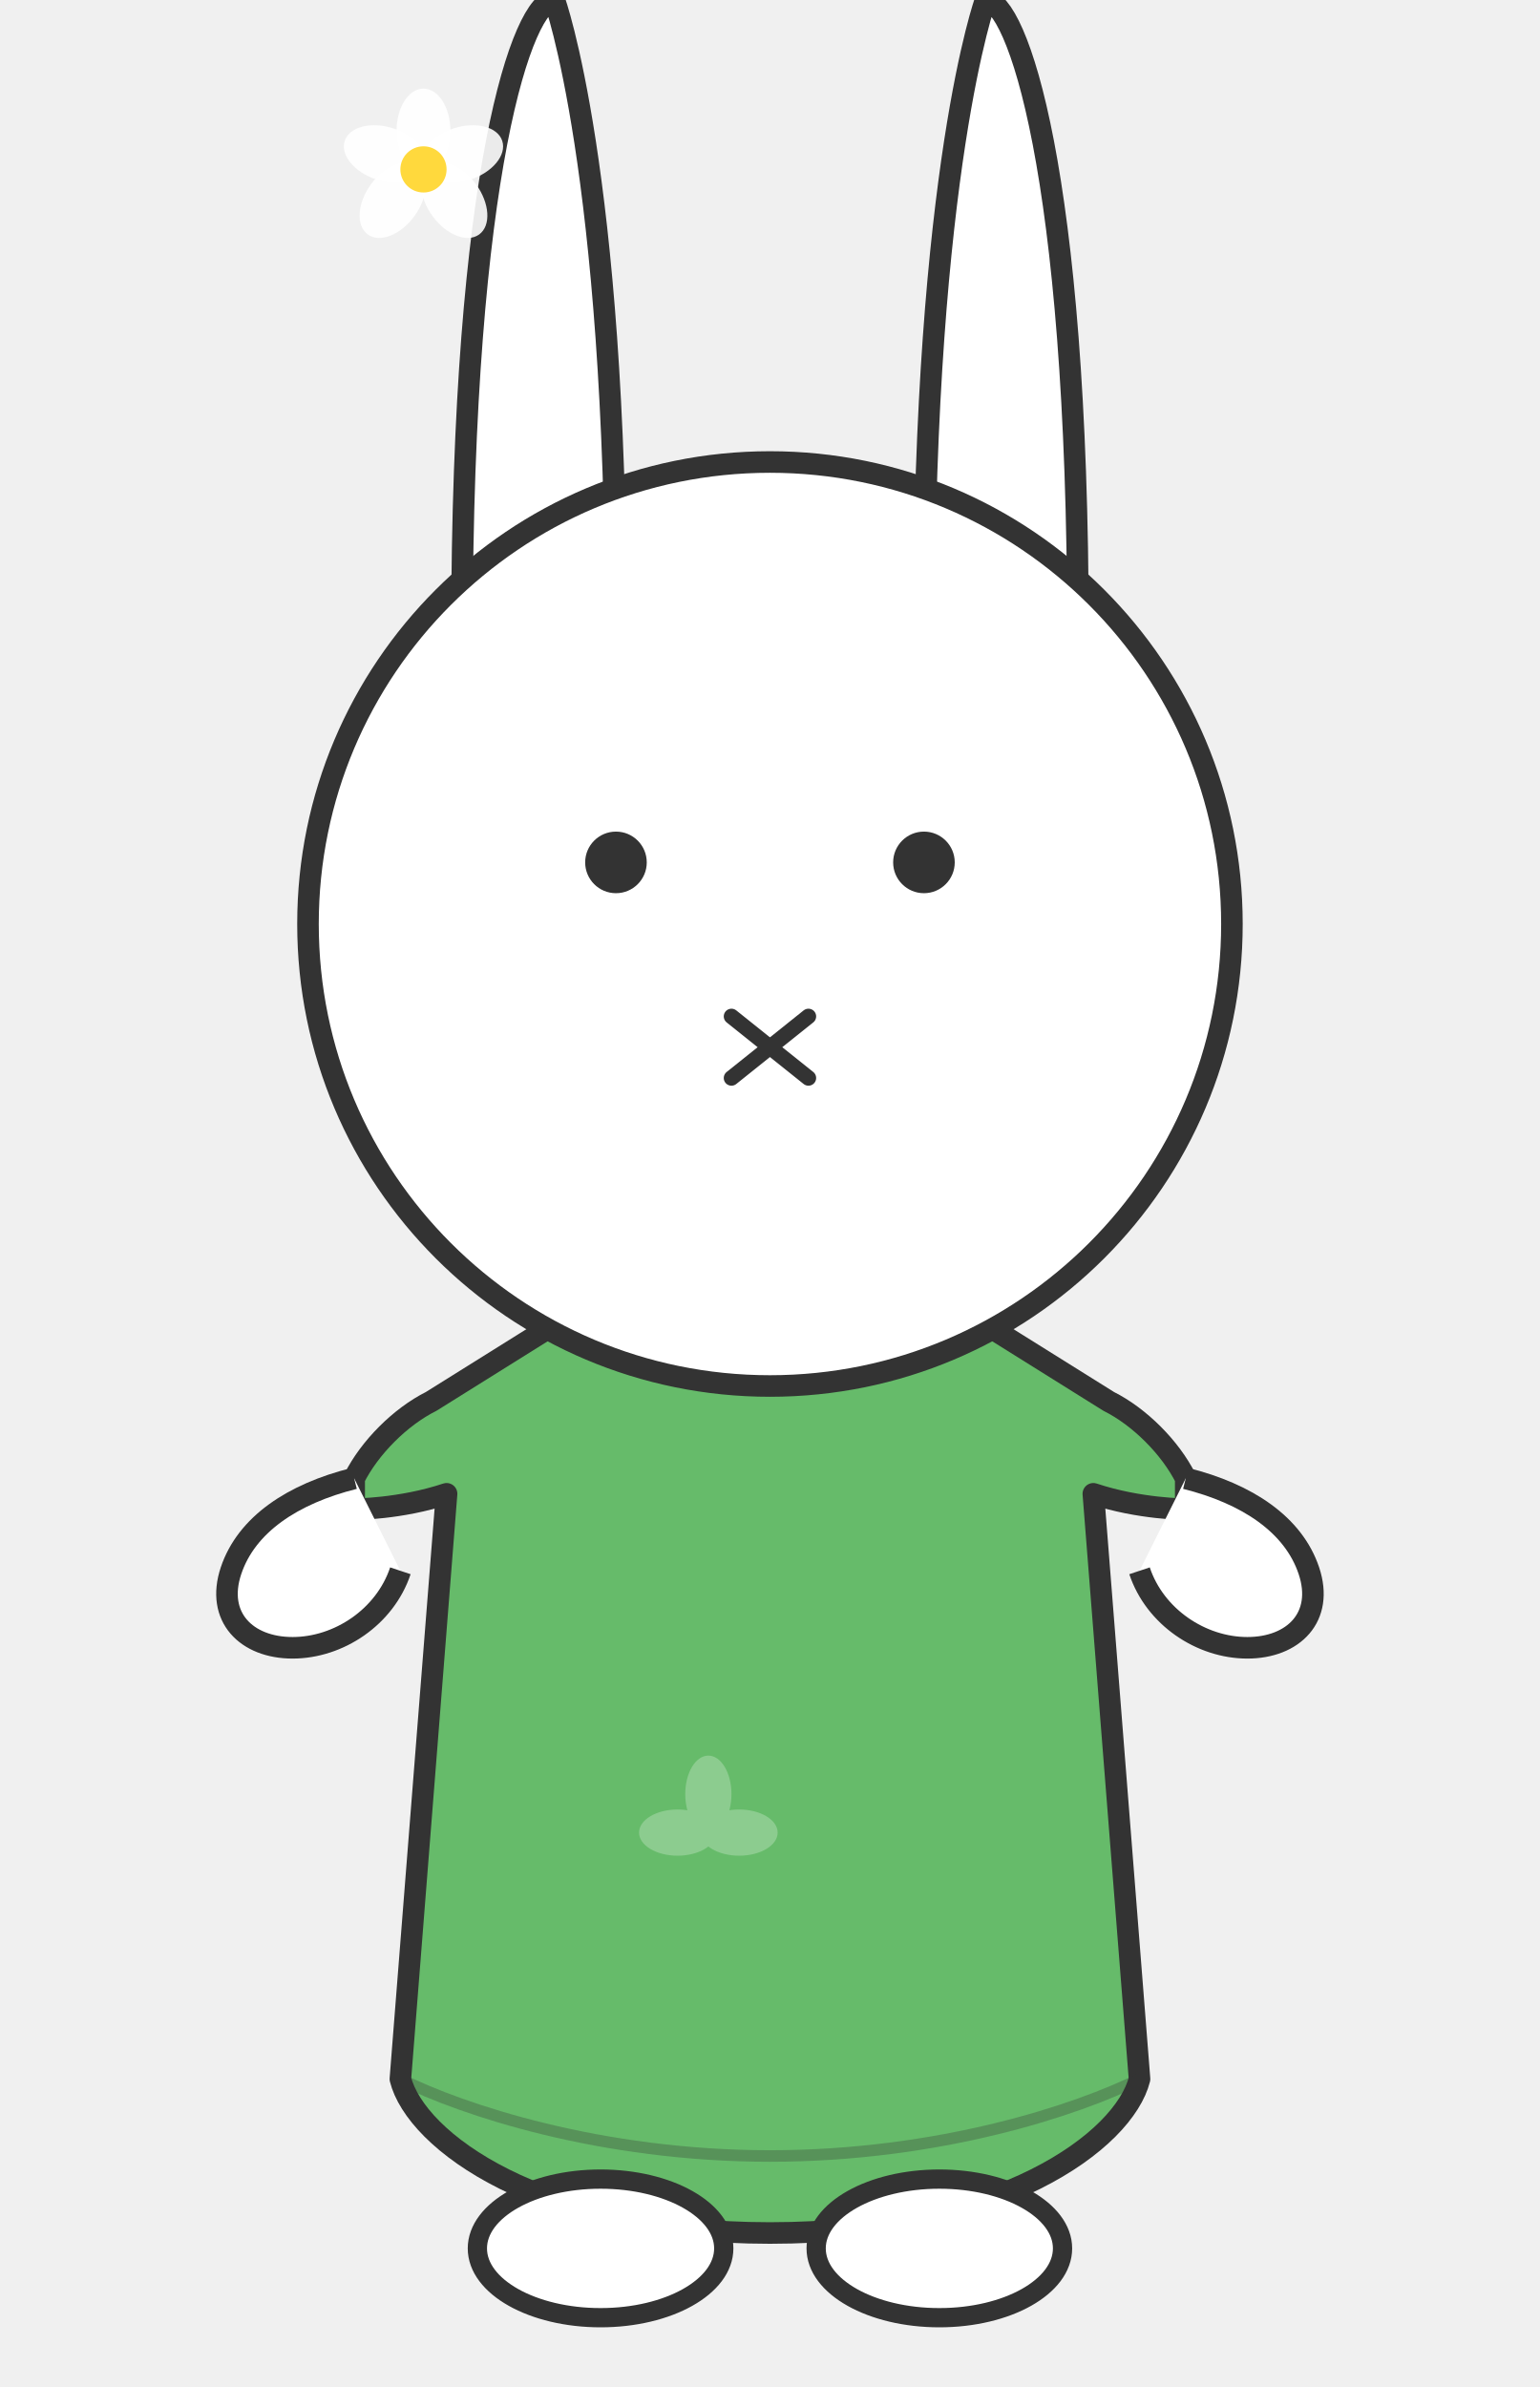
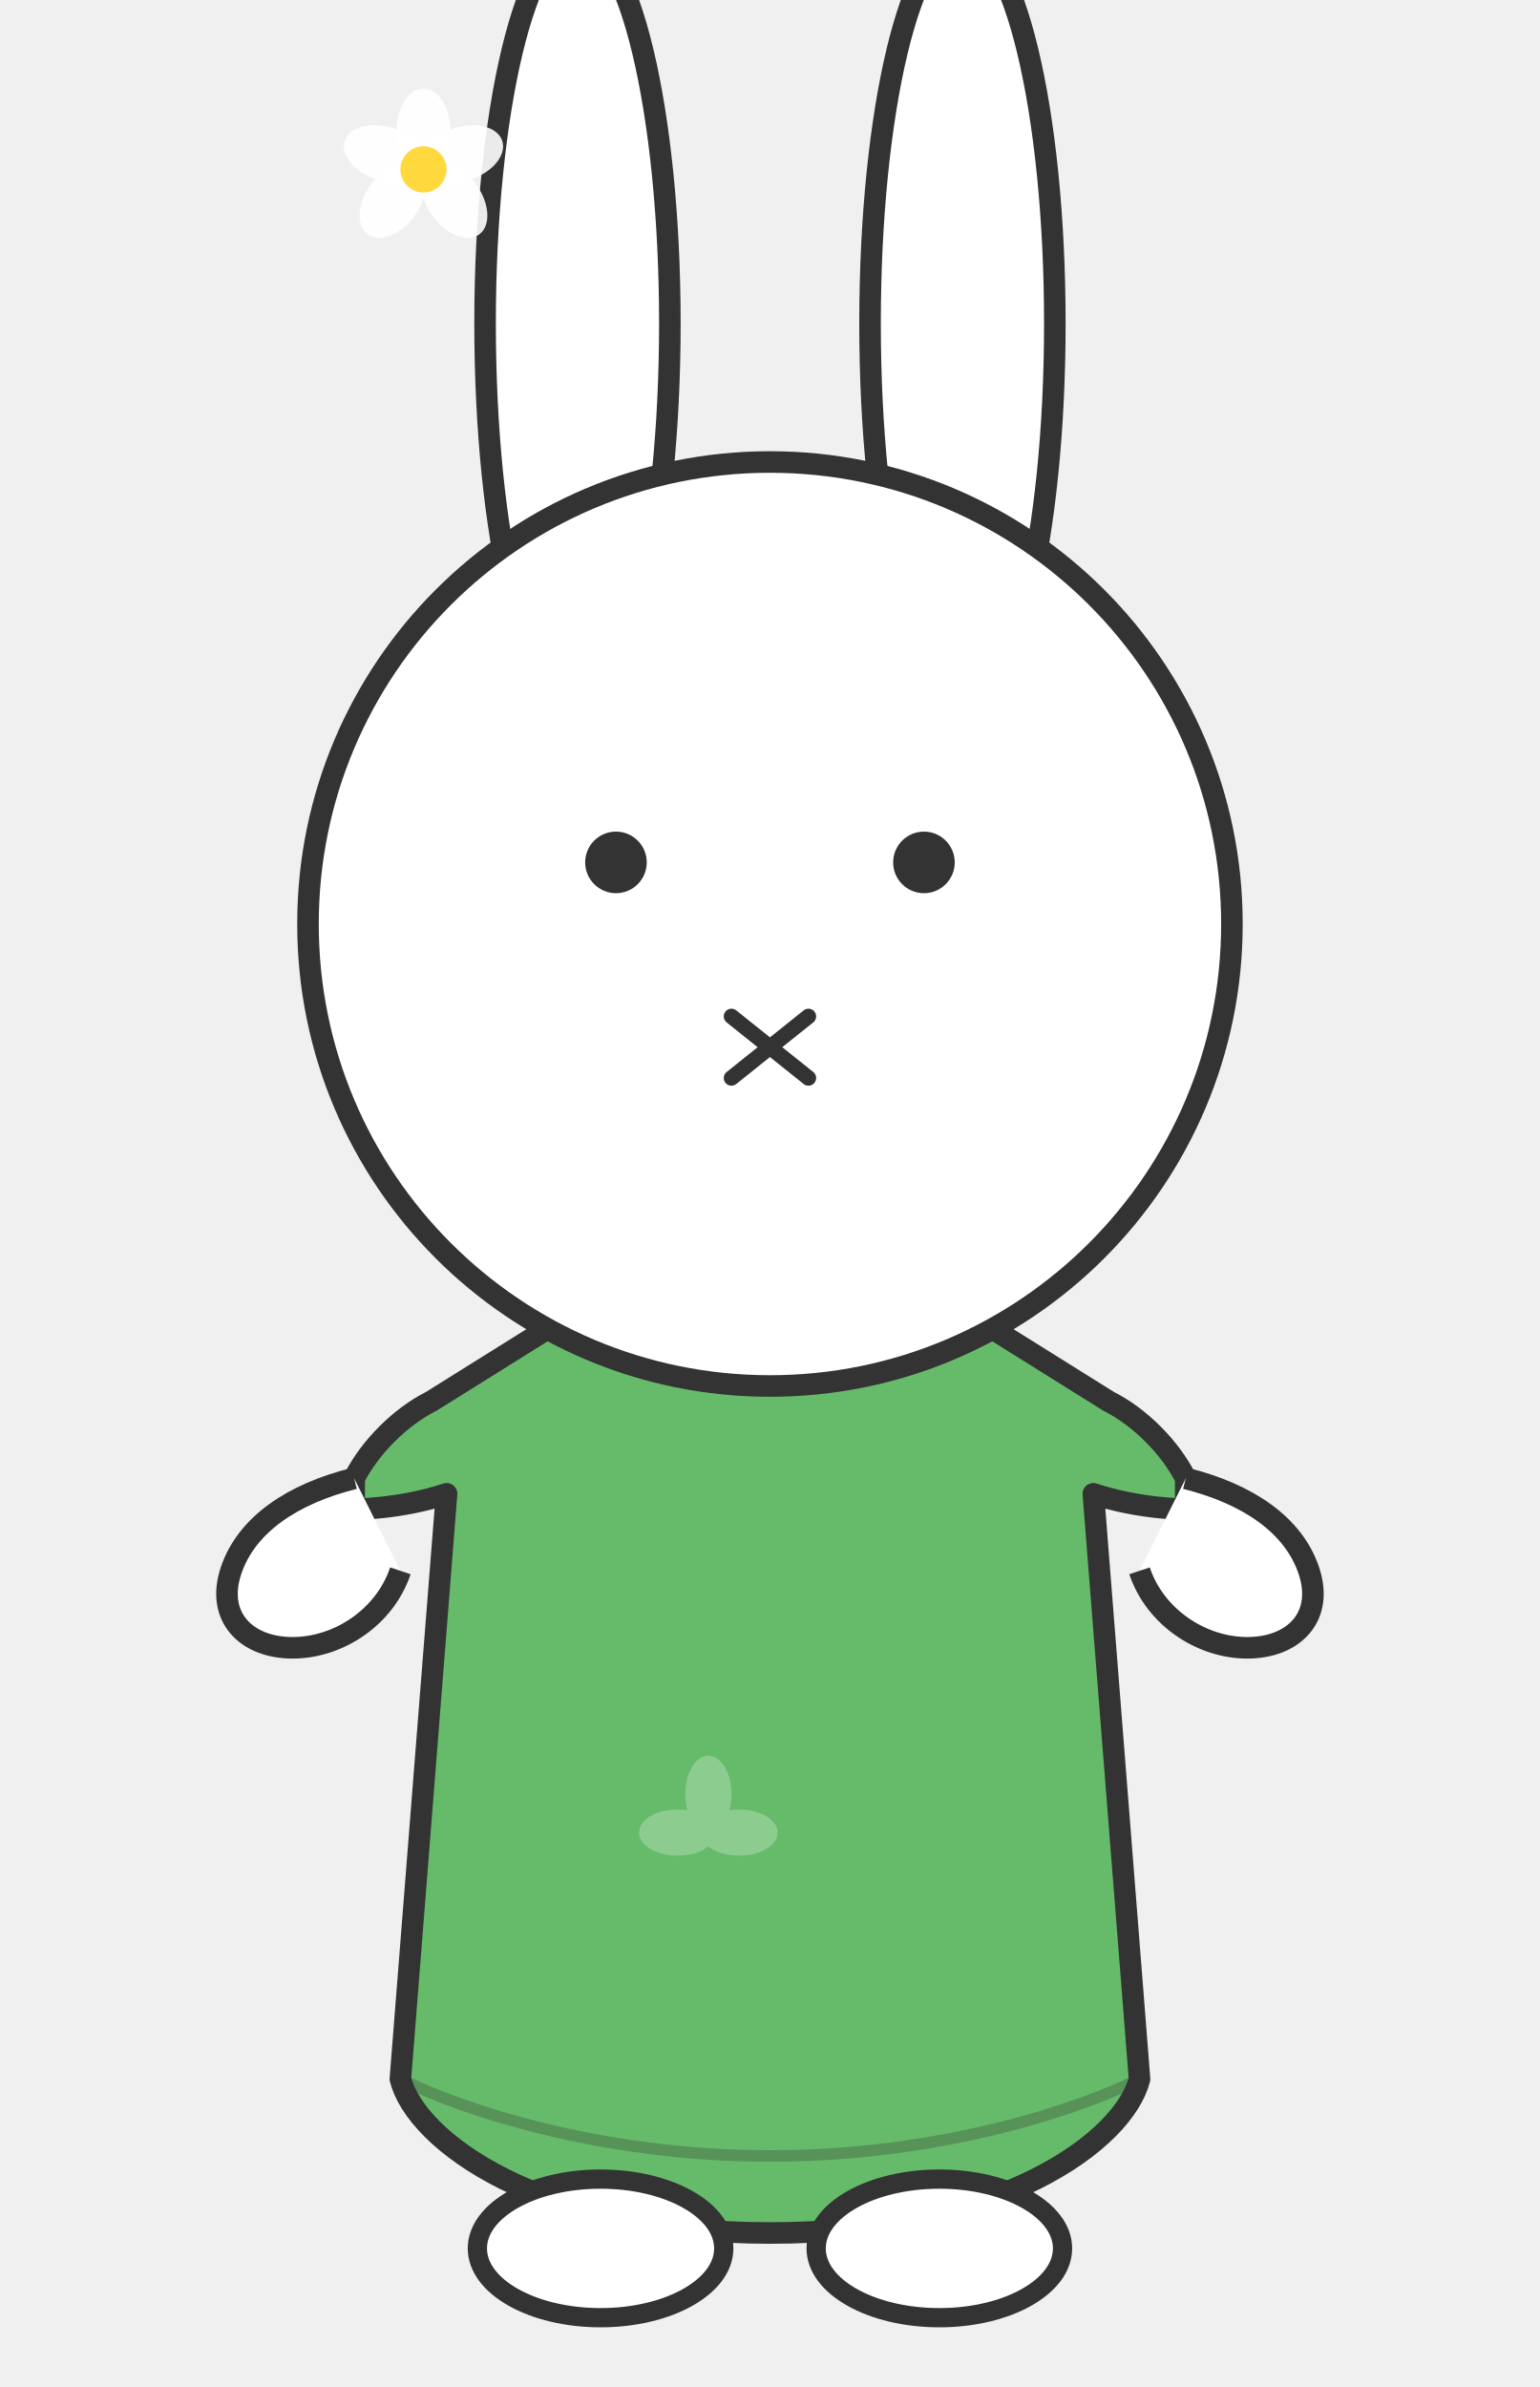
<svg xmlns="http://www.w3.org/2000/svg" viewBox="0 0 200 310">
-   <path d="M80,82 C80,22 72,0 72,0 C68,0 60,22 60,82" fill="#FFF" stroke="#333" stroke-width="2.8" stroke-linejoin="round" />
-   <path d="M120,82 C120,22 128,0 128,0 C132,0 140,22 140,82" fill="#FFF" stroke="#333" stroke-width="2.8" stroke-linejoin="round" />
+   <ellipse cx="75" cy="42" rx="12" ry="50" fill="#FFF" stroke="#333" stroke-width="2.8" />
+   <ellipse cx="125" cy="42" rx="12" ry="50" fill="#FFF" stroke="#333" stroke-width="2.8" />
  <path d="M 78,170 L 72,172 L 56,182 C 52,184 48,188 46,192 L 46,196 C 46,196 52,196 58,194 L 52,270 C 54,278 70,290 100,290 C 130,290 146,278 148,270 L 142,194 C 148,196 154,196 154,196 L 154,192 C 152,188 148,184 144,182 L 128,172 L 122,170 Z" fill="#66BB6A" stroke="#333" stroke-width="2.8" stroke-linejoin="round" />
  <path d="M78,170 C85,175 95,177 100,177 C105,177 115,175 122,170" fill="none" stroke="#333" stroke-width="2" stroke-linecap="round" />
  <g opacity="0.25" fill="#FFF" transform="translate(92,238)">
    <ellipse cx="0" cy="-5" rx="3" ry="5" />
    <ellipse cx="4" cy="0" rx="3" ry="5" transform="rotate(90,4,0)" />
    <ellipse cx="-4" cy="0" rx="3" ry="5" transform="rotate(90,-4,0)" />
  </g>
  <path d="M46,192 C38,194 32,198 30,204 C28,210 32,214 38,214 C44,214 50,210 52,204" fill="#FFF" stroke="#333" stroke-width="2.8" stroke-linejoin="round" />
  <path d="M154,192 C162,194 168,198 170,204 C172,210 168,214 162,214 C156,214 150,210 148,204" fill="#FFF" stroke="#333" stroke-width="2.8" stroke-linejoin="round" />
  <path d="M52,270 C60,274 78,280 100,280 C122,280 140,274 148,270" fill="none" stroke="#333" stroke-width="1.5" opacity="0.3" />
  <ellipse cx="78" cy="292" rx="16" ry="9" fill="#FFF" stroke="#333" stroke-width="2.5" />
  <ellipse cx="122" cy="292" rx="16" ry="9" fill="#FFF" stroke="#333" stroke-width="2.5" />
  <circle cx="100" cy="120" r="60" fill="#FFF" stroke="#333" stroke-width="2.8" />
  <circle cx="80" cy="112" r="4" fill="#333" />
  <circle cx="120" cy="112" r="4" fill="#333" />
  <line x1="95" y1="132" x2="105" y2="140" stroke="#333" stroke-width="2" stroke-linecap="round" />
  <line x1="105" y1="132" x2="95" y2="140" stroke="#333" stroke-width="2" stroke-linecap="round" />
  <g transform="translate(55,22)">
    <ellipse cx="0" cy="-5" rx="3.5" ry="5.5" fill="#FFF" opacity="0.9" />
    <ellipse cx="5" cy="-2" rx="3.5" ry="5.5" fill="#FFF" opacity="0.9" transform="rotate(72,5,-2)" />
    <ellipse cx="4" cy="4" rx="3.5" ry="5.5" fill="#FFF" opacity="0.9" transform="rotate(144,4,4)" />
    <ellipse cx="-4" cy="4" rx="3.5" ry="5.5" fill="#FFF" opacity="0.9" transform="rotate(216,-4,4)" />
    <ellipse cx="-5" cy="-2" rx="3.5" ry="5.5" fill="#FFF" opacity="0.9" transform="rotate(288,-5,-2)" />
    <circle cx="0" cy="0" r="3" fill="#FFD93D" />
  </g>
</svg>
